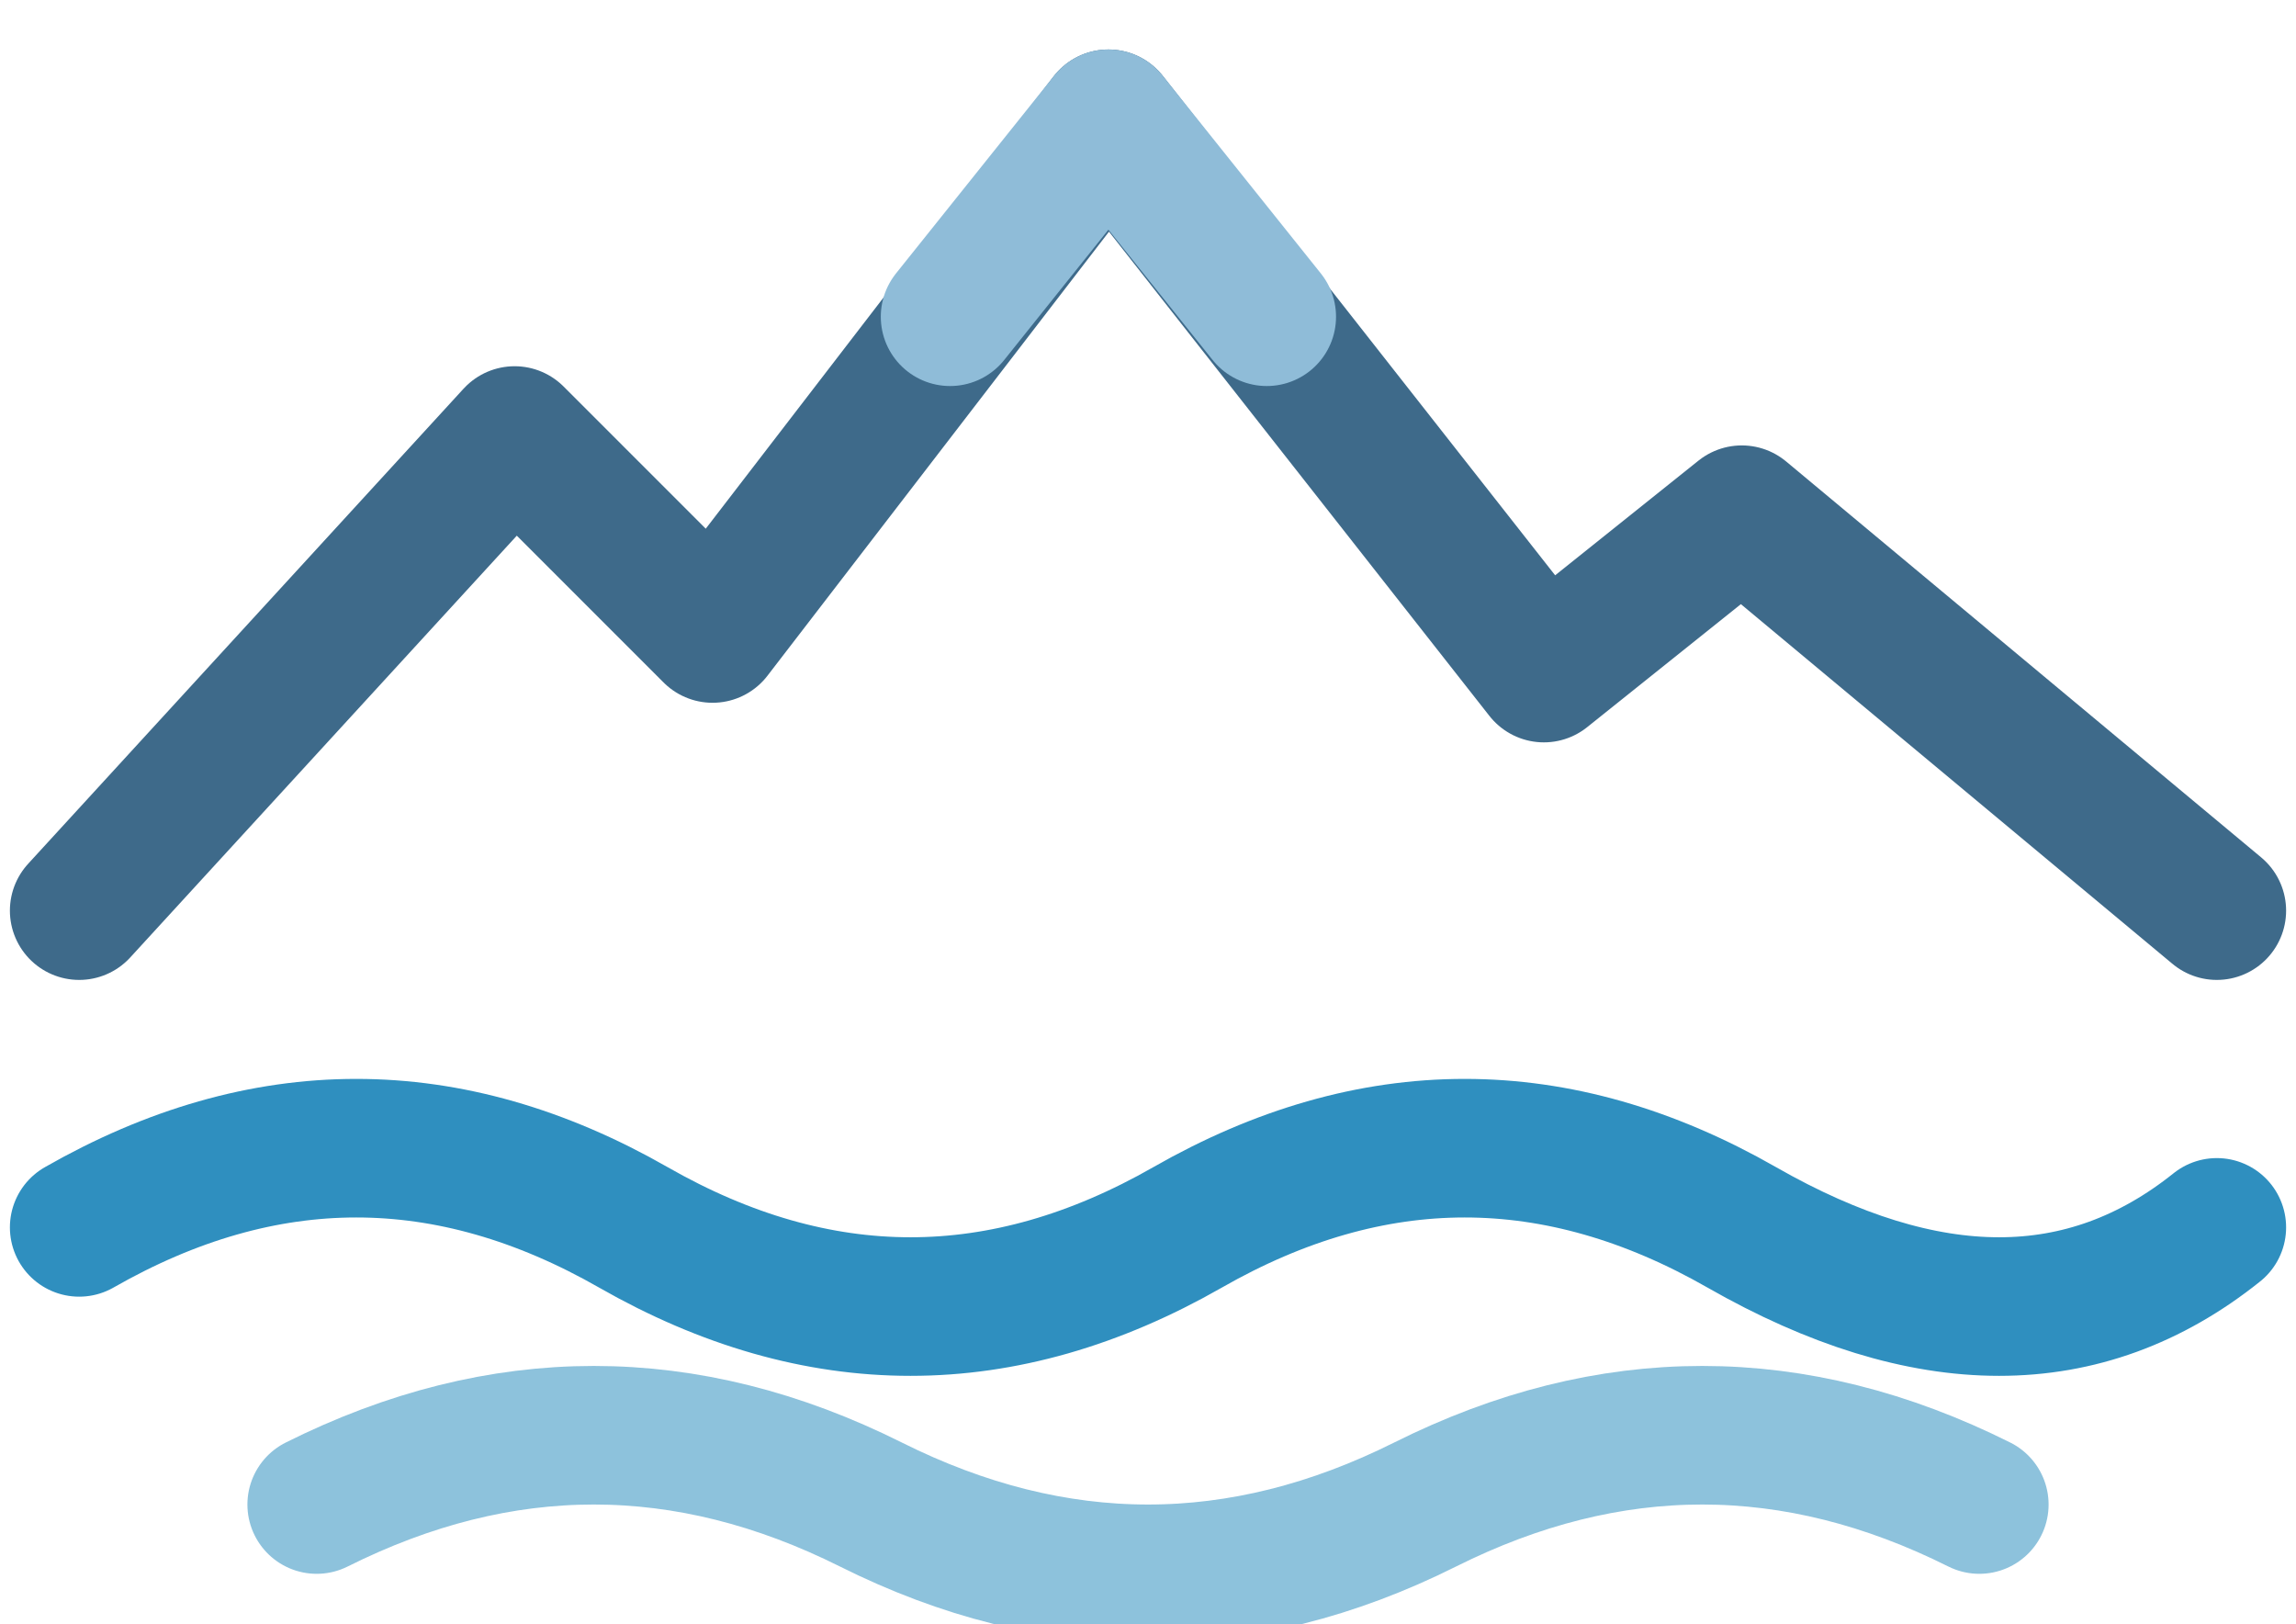
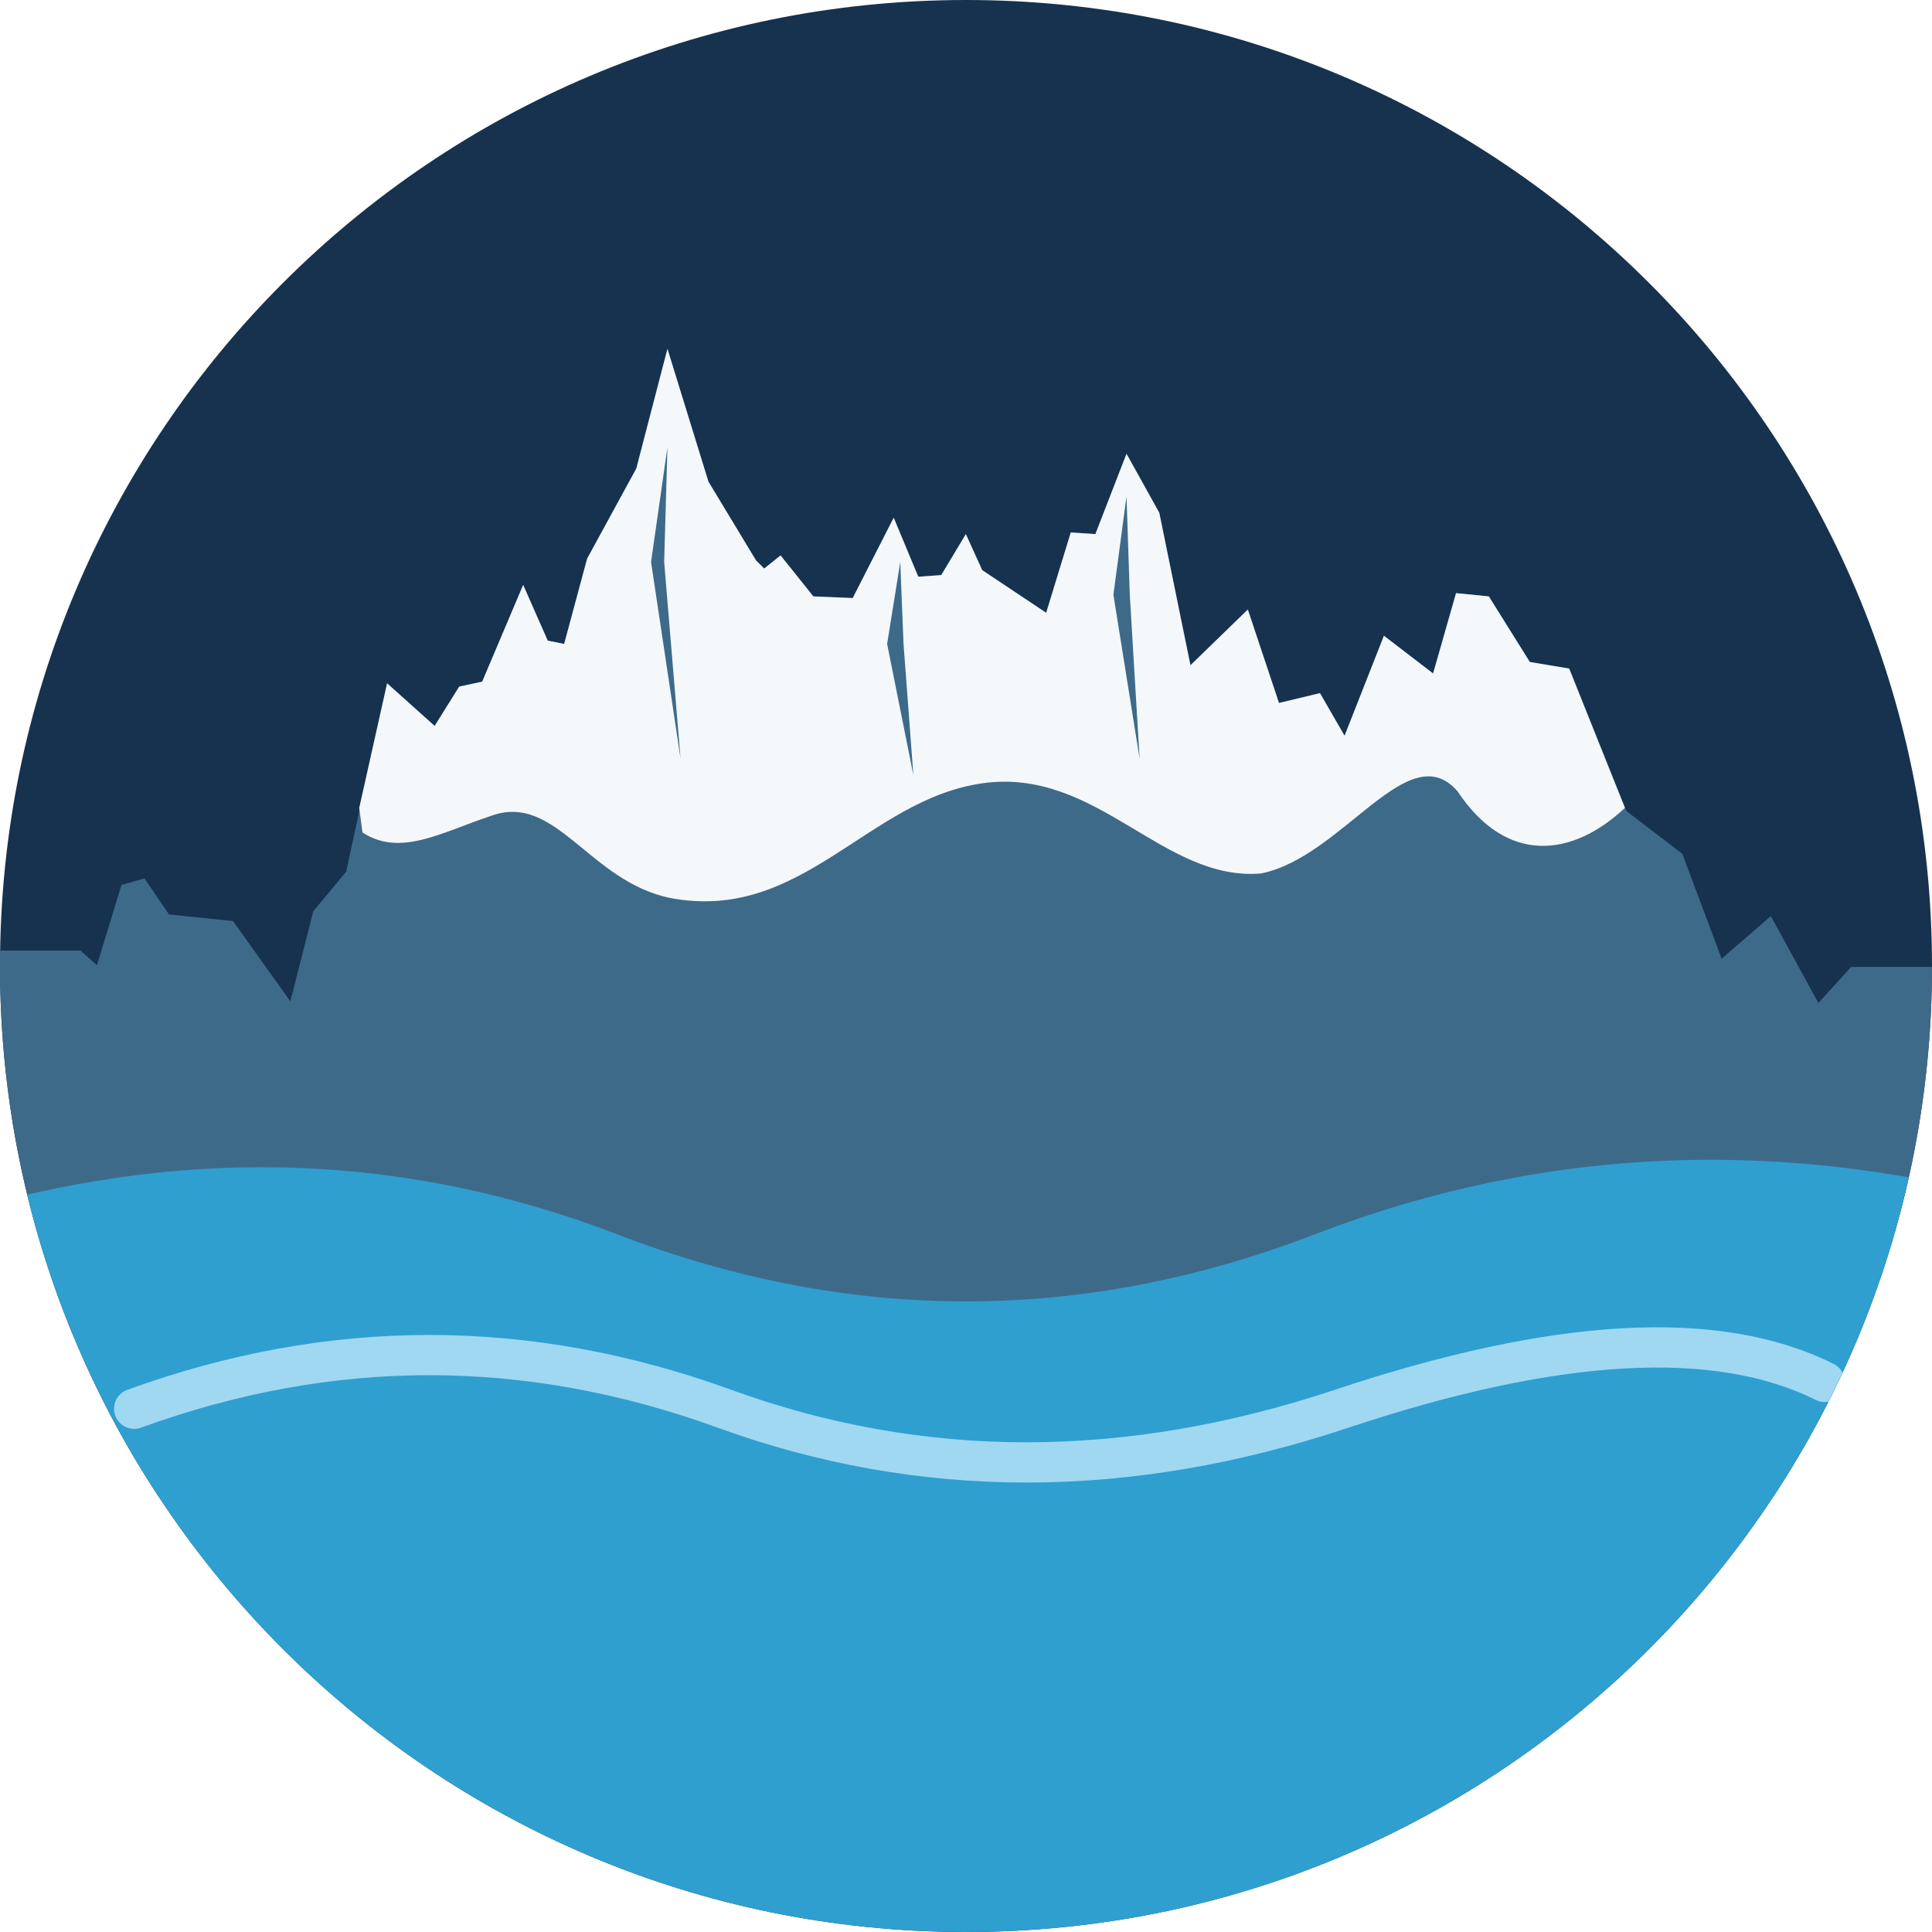
- <svg xmlns="http://www.w3.org/2000/svg" viewBox="0 6 116 82">
-   <style>
-     .r{stroke:#3e6a8a}.s{stroke:#8fbcd8}.w{stroke:#2f8fbf}
-     @media (prefers-color-scheme: dark){.r{stroke:#8fb3cf}.s{stroke:#e3f0f8}.w{stroke:#4fb3d9}}
-     path{fill:none;stroke-width:7;stroke-linejoin:round;stroke-linecap:round}
-   </style>
-   <path class="r" d="M4 52 L26 28 L36 38 L56 12 L78 40 L88 32 L112 52" />
-   <path class="s" d="M48 22 L56 12 L64 22" />
-   <path class="w" d="M4 68 Q18 60 32 68 T60 68 T88 68 T112 68" />
-   <path class="w" d="M16 82 Q30 75 44 82 T72 82 T100 82" opacity=".55" />
+ <svg xmlns="http://www.w3.org/2000/svg" viewBox="-72 -72 144 144">
+   <clipPath id="prs-fav-clip">
+     <circle r="72" />
+   </clipPath>
+   <g clip-path="url(#prs-fav-clip)">
+     <circle r="72" fill="#16324f" />
+     <g transform="translate(-66,-46) scale(1.222)">
+       <path d="M-10 36.7 L0.0 36.7 L1.0 37.6 L2.5 32.7 L3.9 32.3 L5.4 34.5 L9.3 34.9 L12.8 39.8 L14.2 34.3 L16.2 31.9 L18.7 20.4 L21.6 23.0 L23.1 20.6 L24.5 20.3 L27.0 14.4 L28.5 17.8 L29.5 18.0 L30.9 12.8 L33.9 7.3 L35.8 0.0 L38.3 8.1 L41.2 12.9 L41.7 13.4 L42.7 12.6 L44.7 15.1 L47.1 15.2 L49.6 10.3 L51.1 13.9 L52.5 13.8 L54.0 11.3 L55.0 13.5 L58.9 16.1 L60.4 11.2 L61.9 11.3 L63.8 6.4 L65.8 10.0 L67.7 19.3 L71.2 15.9 L73.1 21.6 L75.6 21.0 L77.1 23.6 L79.5 17.5 L82.5 19.8 L83.9 14.9 L85.9 15.1 L88.4 19.1 L90.8 19.5 L94.3 28.2 L97.7 30.8 L100.1 37.2 L103.1 34.6 L106.0 39.9 L108.0 37.7 L118 37.7 L118 70 L-10 70 Z" fill="#3e6a8a" />
+       <path d="M17.0 28 L18.7 20.4 L21.6 23.0 L23.1 20.6 L24.5 20.3 L27.0 14.4 L28.5 17.8 L29.5 18.0 L30.9 12.8 L33.9 7.3 L35.8 0.0 L38.3 8.1 L41.2 12.9 L41.7 13.4 L42.7 12.6 L44.7 15.1 L47.1 15.2 L49.6 10.3 L51.1 13.9 L52.5 13.8 L54.0 11.3 L55.0 13.5 L58.9 16.1 L60.4 11.2 L61.9 11.3 L63.8 6.4 L65.8 10.0 L67.7 19.3 L71.2 15.9 L73.1 21.6 L75.6 21.0 L77.1 23.6 L79.5 17.5 L82.5 19.8 L83.9 14.9 L85.9 15.1 L88.4 19.1 L90.8 19.5 L94.2 28 C91 31 87 31.5 84 27 C81 23.5 77 31 72 32 C66 32.5 62 25.5 55 26.5 C48 27.5 44 35 36 33.5 C31 32.5 29 27 25 28.5 C22 29.5 19.5 31 17.2 29.5 Z" fill="#f4f8fb" />
+       <path d="M35.8 6 L34.8 13 L36.6 25 L35.6 13 Z M50 13 L49.2 18 L50.8 26 L50.2 18 Z M63.8 9 L63 15 L64.6 25 L64 15 Z" fill="#3e6a8a" />
+     </g>
+     <path d="M-80 20 Q-52 10 -26 20 T26 20 T80 18 L80 80 L-80 80 Z" fill="#2f9fd0" />
+     <path d="M-62 33 Q-40 25 -18 33 T28 33 T64 31" fill="none" stroke="#9fd8f0" stroke-width="3" stroke-linecap="round" />
+   </g>
</svg>
